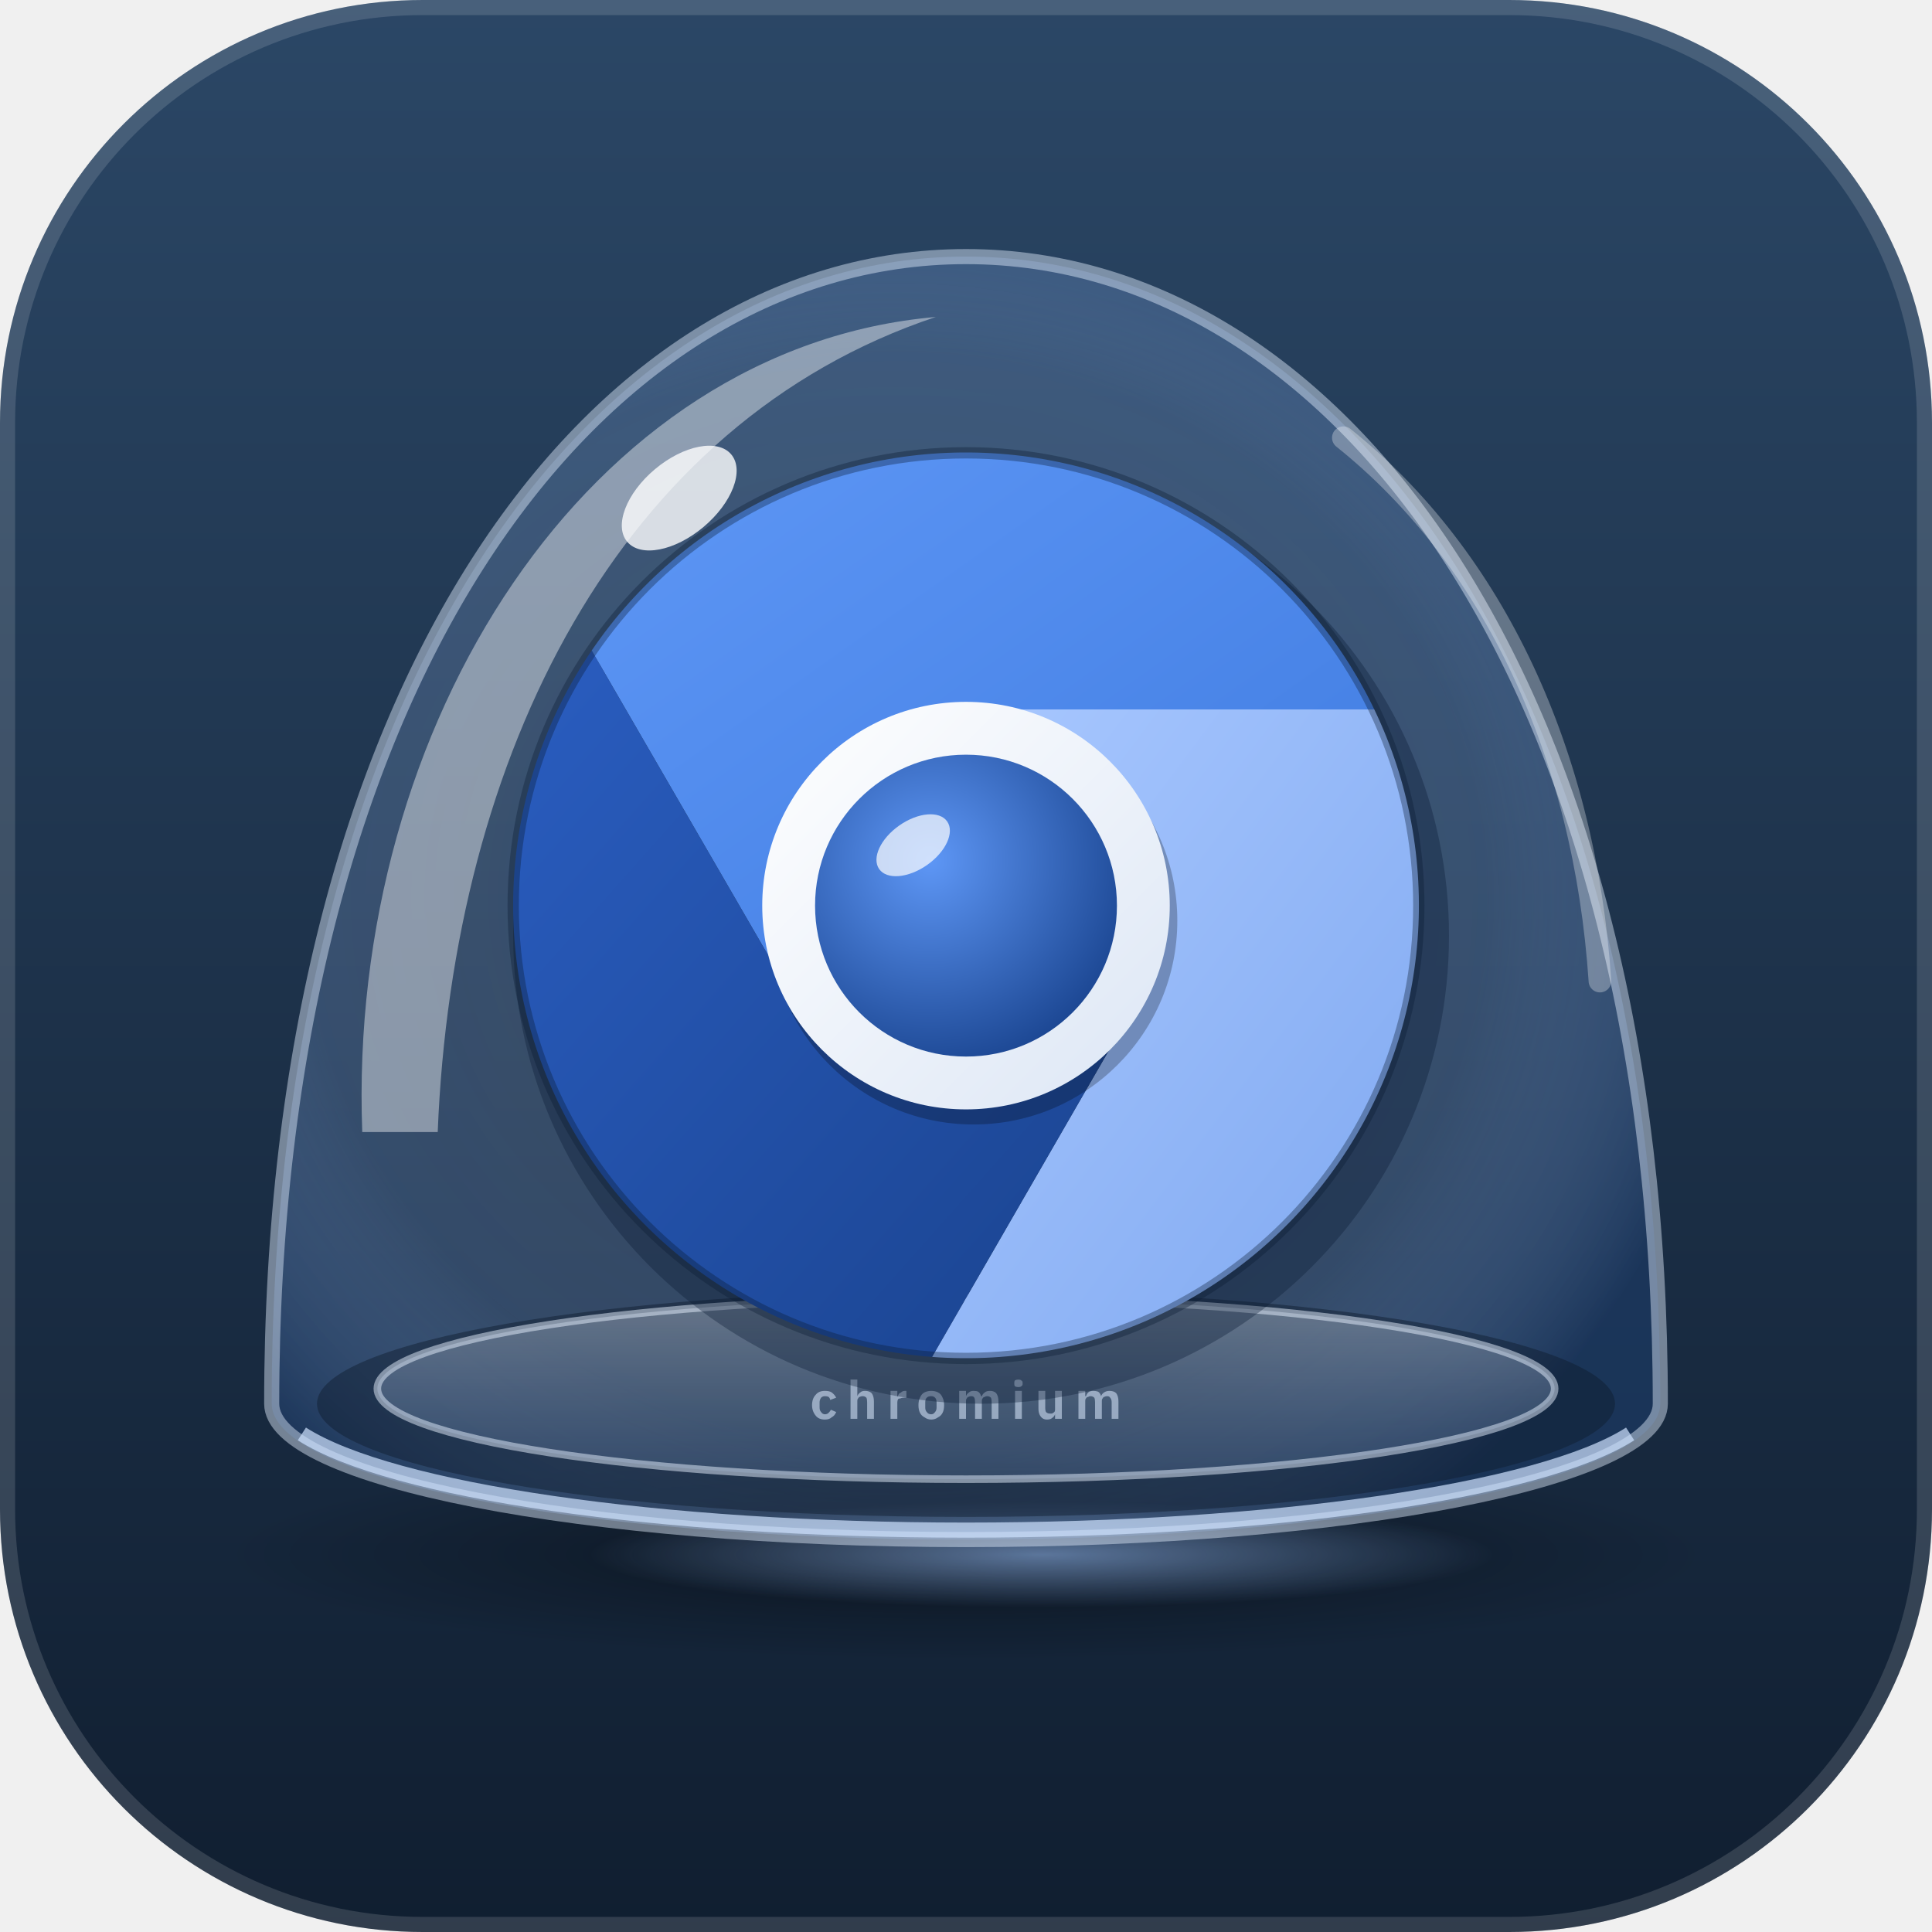
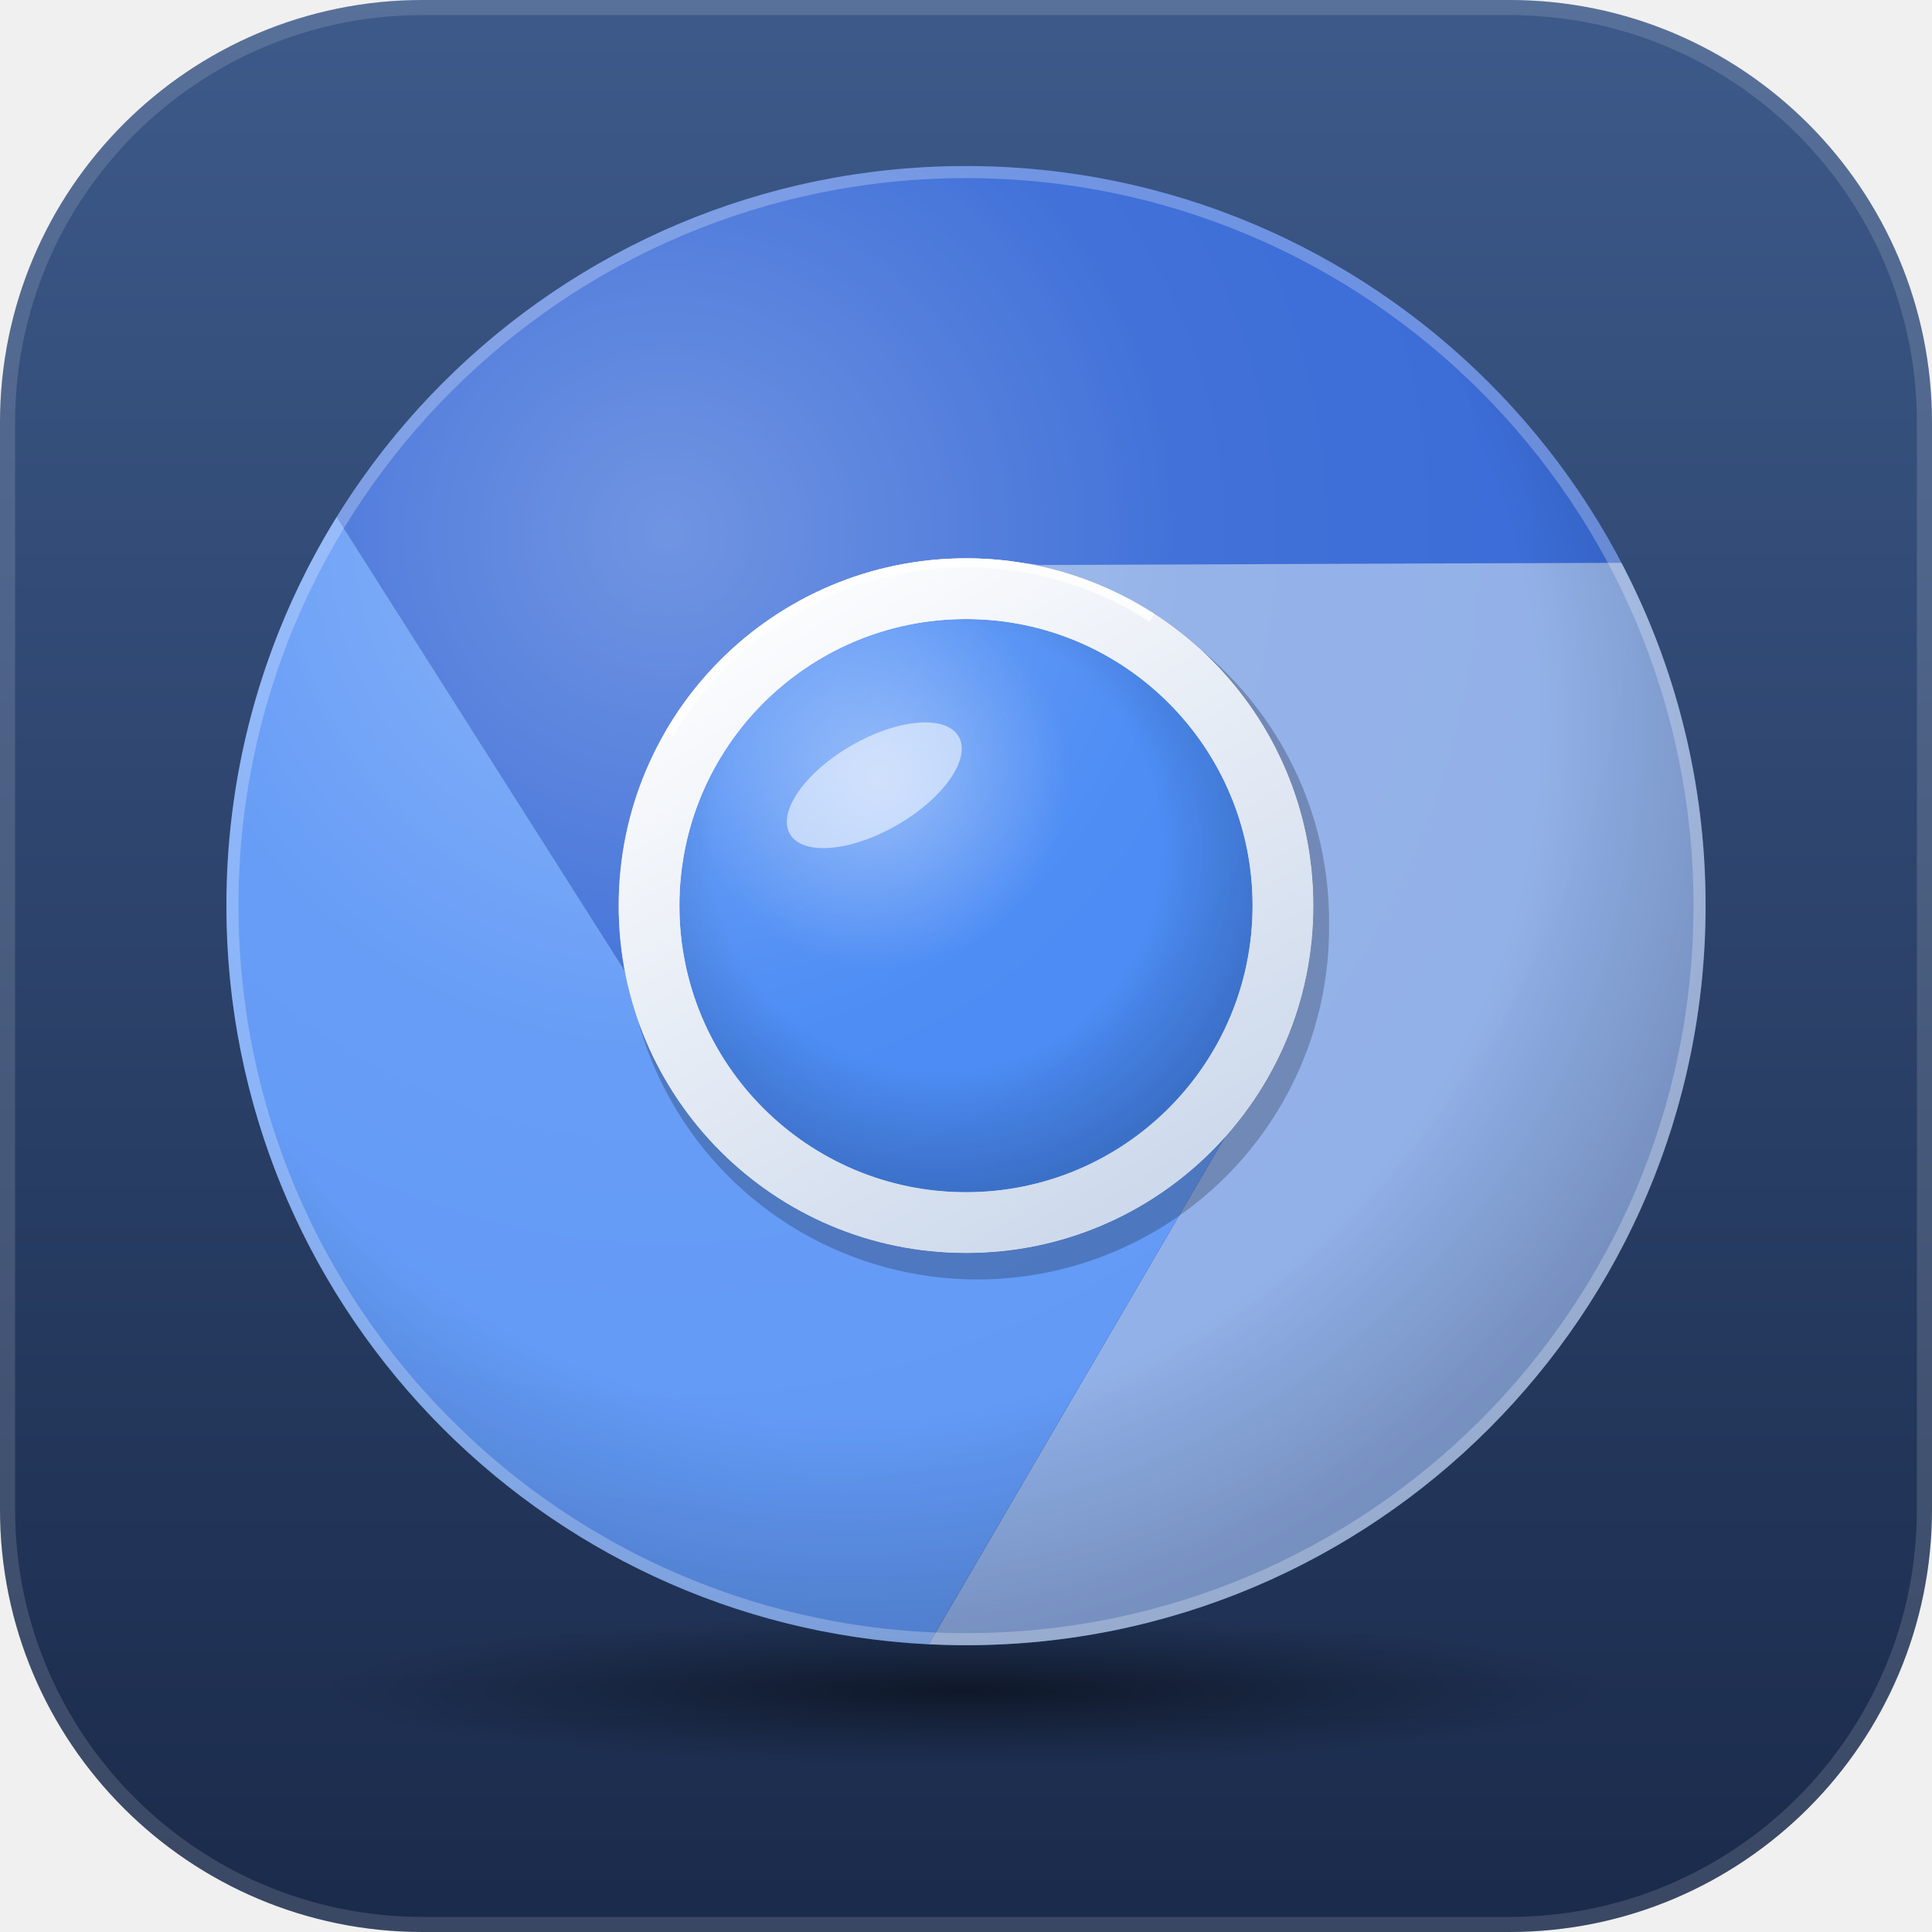
<svg xmlns="http://www.w3.org/2000/svg" viewBox="0 0 256 256">
  <defs>
    <linearGradient id="chromium-l1" x1="0" y1="0" x2="0" y2="1">
-       <stop offset="0" stop-color="#2B4766" />
-       <stop offset="1" stop-color="#101E30" />
+       <stop offset="0" stop-color="#3D5A8A" />
+       <stop offset="1" stop-color="#1A2A4A" />
    </linearGradient>
    <radialGradient id="chromium-r2" cx="0.5" cy="0.5" r="0.5">
      <stop offset="0" stop-color="#000" stop-opacity="0.5" />
      <stop offset="0.6" stop-color="#000" stop-opacity="0.18" />
      <stop offset="1" stop-color="#000" stop-opacity="0" />
    </radialGradient>
-     <radialGradient id="chromium-r3" cx="0.5" cy="0.5" r="0.5">
-       <stop offset="0" stop-color="#9CC4FF" stop-opacity="0.55" />
-       <stop offset="1" stop-color="#9CC4FF" stop-opacity="0" />
+     <radialGradient id="chromium-r3" cx="0.3" cy="0.25" r="0.7">
+       <stop offset="0" stop-color="#fff" stop-opacity="0.28" />
+       <stop offset="0.5" stop-color="#fff" stop-opacity="0.04" />
+       <stop offset="1" stop-color="#fff" stop-opacity="0" />
    </radialGradient>
-     <radialGradient id="chromium-r4" cx="0.45" cy="0.5" r="0.6">
-       <stop offset="0" stop-color="#DCEBFF" stop-opacity="0.12" />
-       <stop offset="0.7" stop-color="#8FB6F0" stop-opacity="0.22" />
-       <stop offset="1" stop-color="#1C3A66" stop-opacity="0.65" />
+     <radialGradient id="chromium-r4" cx="0.42" cy="0.38" r="0.62">
+       <stop offset="0.75" stop-color="#000" stop-opacity="0" />
+       <stop offset="1" stop-color="#0A0F1E" stop-opacity="0.2" />
    </radialGradient>
-     <linearGradient id="chromium-l5" x1="0" y1="0" x2="0" y2="1">
-       <stop offset="0" stop-color="#E8F2FF" stop-opacity="0.35" />
-       <stop offset="1" stop-color="#9CC4FF" stop-opacity="0.15" />
+     <linearGradient id="chromium-l5" x1="0.2" y1="0" x2="0.8" y2="1">
+       <stop offset="0" stop-color="#FFFFFF" />
+       <stop offset="1" stop-color="#C9D6EA" />
    </linearGradient>
-     <linearGradient id="chromium-l6" x1="0" y1="0" x2="1" y2="1">
-       <stop offset="0" stop-color="#5E97F6" />
-       <stop offset="1" stop-color="#3F7BE0" />
-     </linearGradient>
-     <linearGradient id="chromium-l7" x1="0" y1="0" x2="1" y2="1">
-       <stop offset="0" stop-color="#A9C8FF" />
-       <stop offset="1" stop-color="#7FA8F0" />
-     </linearGradient>
-     <linearGradient id="chromium-l8" x1="0" y1="0" x2="1" y2="1">
-       <stop offset="0" stop-color="#2A5DC0" />
-       <stop offset="1" stop-color="#1A438E" />
-     </linearGradient>
-     <linearGradient id="chromium-l9" x1="0" y1="0" x2="1" y2="1">
-       <stop offset="0" stop-color="#FFFFFF" />
-       <stop offset="1" stop-color="#DCE6F5" />
-     </linearGradient>
-     <radialGradient id="chromium-r10" cx="0.38" cy="0.35" r="0.7">
-       <stop offset="0" stop-color="#5E97F6" />
-       <stop offset="1" stop-color="#1C4793" />
+     <radialGradient id="chromium-r6" cx="0.45" cy="0.4" r="0.6">
+       <stop offset="0.65" stop-color="#000" stop-opacity="0" />
+       <stop offset="1" stop-color="#06102E" stop-opacity="0.22" />
+     </radialGradient>
+     <radialGradient id="chromium-r7" cx="0.35" cy="0.28" r="0.55">
+       <stop offset="0" stop-color="#fff" stop-opacity="0.35" />
+       <stop offset="0.6" stop-color="#fff" stop-opacity="0" />
    </radialGradient>
  </defs>
  <rect x="0" y="0" width="256" height="256" rx="56" fill="url(#chromium-l1)" />
-   <ellipse cx="128" cy="206" rx="100" ry="14" fill="url(#chromium-r2)" />
-   <ellipse cx="138" cy="206" rx="60" ry="7" fill="url(#chromium-r3)" />
-   <path d="M36 186C36 92 78 34 128 34S220 92 220 186A92 18 0 0 1 36 186Z" fill="url(#chromium-r4)" />
-   <ellipse cx="128" cy="186" rx="86" ry="15" fill="#0E1B2C" opacity="0.45" />
-   <ellipse cx="128" cy="184" rx="78" ry="12" fill="url(#chromium-l5)" />
-   <ellipse cx="128" cy="184" rx="78" ry="12" fill="none" stroke="#E8F2FF" stroke-opacity="0.5" />
-   <path d="m109.3 188.1q-.8 0-1.2-.5-.5-.6-.5-1.4 0-.9 .5-1.4 .4-.5 1.2-.5 .6 0 .9 .2 .4 .3 .6 .7l-.8 .3q0-.2-.2-.4-.2-.1-.5-.1-.3 0-.5 .2-.2 .3-.2 .6l0 .7q0 .4 .2 .6 .2 .3 .5 .3 .3 0 .5-.2 .2-.2 .3-.4l.7 .3q-.2 .5-.6 .7-.3 .3-.9 .3zm3.4-.1l0-5.2 .9 0 0 2.2 0 0q.1-.3 .4-.5 .2-.2 .6-.2 .6 0 .9 .3 .3 .4 .3 1.1l0 2.3-.9 0 0-2.2q0-.4-.1-.6-.2-.2-.5-.2-.2 0-.4 .1-.1 0-.2 .2-.1 .1-.1 .3l0 2.4zm6.2 0l-.9 0 0-3.7 .9 0 0 .8 0 0q.1-.2 .2-.4 .1-.1 .3-.2 .2-.2 .5-.2l.2 0 0 .9-.3 0q-.3 0-.5 .1-.2 0-.3 .1-.1 .2-.1 .4zm4.5 .1q-.5 0-.9-.3-.4-.2-.6-.6-.2-.4-.2-1 0-.6 .2-1 .2-.5 .6-.7 .4-.2 .9-.2 .5 0 .9 .2 .4 .2 .6 .7 .2 .4 .2 1 0 .6-.2 1-.2 .4-.6 .6-.4 .3-.9 .3zm0-.7q.3 0 .5-.3 .2-.2 .2-.6l0-.7q0-.4-.2-.6-.2-.2-.5-.2-.4 0-.6 .2-.2 .2-.2 .6l0 .7q0 .4 .2 .6 .2 .3 .6 .3zm4.6 .6l-.9 0 0-3.7 .9 0 0 .7 0 0q.1-.3 .4-.5 .2-.2 .6-.2 .4 0 .6 .1 .3 .2 .4 .6l.1 0q.1-.3 .4-.5 .2-.2 .7-.2 .5 0 .8 .3 .3 .4 .3 1.1l0 2.3-.9 0 0-2.2q0-.4-.1-.6-.2-.2-.5-.2-.2 0-.3 .1-.2 0-.3 .2-.1 .1-.1 .3l0 2.4-.9 0 0-2.2q0-.4-.1-.6-.1-.2-.4-.2-.2 0-.4 .1-.1 0-.2 .2-.1 .1-.1 .3zm6.9-4.2q-.2 0-.4-.1-.1-.1-.1-.3l0-.2q0-.2 .1-.3 .2-.1 .4-.1 .3 0 .4 .1 .2 .1 .2 .3l0 .2q0 .2-.2 .3-.1 .1-.4 .1zm-.4 4.2l0-3.7 .9 0 0 3.7zm5.3 0l0-.6 0 0q-.1 .3-.4 .5-.2 .2-.7 .2-.5 0-.8-.4-.3-.4-.3-1l0-2.4 .9 0 0 2.3q0 .3 .1 .5 .2 .2 .5 .2 .2 0 .3 0 .2-.1 .3-.2 .1-.1 .1-.3l0-2.5 .9 0 0 3.7zm4 0l-.9 0 0-3.7 .9 0 0 .7 .1 0q.1-.3 .3-.5 .2-.2 .7-.2 .3 0 .6 .1 .3 .2 .4 .6l0 0q.1-.3 .4-.5 .3-.2 .7-.2 .6 0 .9 .3 .3 .4 .3 1.1l0 2.3-.9 0 0-2.2q0-.4-.2-.6-.1-.2-.4-.2-.2 0-.4 .1-.1 0-.2 .2-.1 .1-.1 .3l0 2.4-.9 0 0-2.2q0-.4-.1-.6-.2-.2-.5-.2-.2 0-.3 .1-.2 0-.3 .2-.1 .1-.1 .3z" fill="#DCEBFF" opacity="0.55" />
-   <circle cx="130" cy="124" r="62" fill="#0A1A33" opacity="0.35" />
-   <path d="M105.5 133.0L78.4 86.2A60 60 0 0 1 182.1 94.0L128.0 94.0L128 120Z" fill="url(#chromium-l6)" />
-   <path d="M128.0 94.0L182.1 94.0A60 60 0 0 1 123.5 179.8L150.5 133.0L128 120Z" fill="url(#chromium-l7)" />
-   <path d="M150.5 133.0L123.5 179.8A60 60 0 0 1 78.4 86.2L105.5 133.0L128 120Z" fill="url(#chromium-l8)" />
-   <circle cx="128" cy="120" r="60" fill="none" stroke="#0A1A33" stroke-opacity="0.35" stroke-width="1.5" />
-   <circle cx="129" cy="122" r="27" fill="#000" opacity="0.25" />
-   <circle cx="128" cy="120" r="27" fill="url(#chromium-l9)" />
-   <circle cx="128" cy="120" r="20" fill="url(#chromium-r10)" />
-   <ellipse cx="121" cy="112" rx="5.5" ry="3.2" fill="#fff" opacity="0.7" transform="rotate(-35 121 112)" />
-   <path d="M36 186C36 92 78 34 128 34S220 92 220 186A92 18 0 0 1 36 186Z" fill="none" stroke="#E4F0FF" stroke-opacity="0.45" stroke-width="2" />
-   <path d="M48 150C46 96 78 46 124 42C82 56 60 100 58 150Z" fill="#fff" opacity="0.42" />
-   <path d="M178 58C198 74 210 100 212 130" fill="none" stroke="#fff" stroke-opacity="0.3" stroke-width="3" stroke-linecap="round" />
-   <path d="M40 190A92 18 0 0 0 216 190" fill="none" stroke="#CFE3FF" stroke-opacity="0.7" stroke-width="2" />
-   <ellipse cx="90" cy="66" rx="9" ry="5" fill="#fff" opacity="0.8" transform="rotate(-40 90 66)" />
+   <ellipse cx="128" cy="224" rx="86" ry="10" fill="url(#chromium-r2)" />
+   <g transform="translate(30 22) scale(0.38281)">
+     <path d="m 482.854,137.3 c -358.564,286.461 -179.282,143.231 0,0 z m 0,0 -207.256,0.081 c 57.071,9.36 100.62,58.9 100.621,118.62 -0.042,29.37 -10.834,57.709 -30.339,79.667 L 243.093,511.677 c 4.276,0.212 8.578,0.323 12.907,0.323 141.385,5e-4 256,-114.615 256,-256 1.6e-4,-42.843 -10.541,-83.218 -29.146,-118.7 z" fill="#91b0e8" />
+     <path d="M 256,0 C 163.962,-3.2767811e-4 83.281,48.579 38.165,121.486 L 138.064,278.813 C 138.527,286.301 135.787,256.538 135.781,256 135.782,189.605 189.605,135.782 256,135.781 c 6.233,0.05 19.107,1.307 25.257,2.321 l 201.597,-0.803 C 440.062,55.688 354.542,-3.5270922e-4 256,0 Z M 38.134,121.536 c -62.083,296.971 -31.042,148.485 0,0 z" fill="#396bd7" />
+     <path d="M 38.165,121.486 C 13.975,160.576 -1.8204245e-4,206.653 0,256 -4.8582912e-4,393.056 107.705,504.954 243.093,511.677 L 345.879,335.667 C 323.096,361.414 290.38,376.175 256,376.219 198.438,376.171 148.987,335.329 138.064,278.813 Z" fill="#6199f6" />
+     <circle cx="256" cy="256" r="120.22" fill="#ffffff" />
+     <circle cx="256" cy="256" r="99.2" fill="#4688f4" />
+     <circle cx="256" cy="256" r="256" fill="url(#chromium-r3)" />
+     <circle cx="256" cy="256" r="256" fill="url(#chromium-r4)" />
+     <circle cx="256" cy="256" r="253.91" fill="none" stroke="#fff" stroke-opacity="0.25" stroke-width="4.18" />
+     <path d="M138.15 262.53a121.77 121.77 0 1 0 243.53 0a121.77 121.77 0 1 0 -243.53 0zM135.80 256.00a120.20 120.20 0 1 0 240.40 0a120.20 120.20 0 1 0 -240.40 0z" fill="#0A0F1E" opacity="0.25" fill-rule="evenodd" />
+     <path d="M135.80 256.00a120.20 120.20 0 1 0 240.40 0a120.20 120.20 0 1 0 -240.40 0zM156.80 256.00a99.20 99.20 0 1 0 198.40 0a99.20 99.20 0 1 0 -198.40 0z" fill="url(#chromium-l5)" fill-rule="evenodd" />
+     <circle cx="256" cy="256" r="118.63" fill="none" stroke="#fff" stroke-opacity="0.8" stroke-width="3.13" stroke-dasharray="192.32 1081.80" transform="rotate(-150 256 256)" />
+     <circle cx="256" cy="256" r="99.2" fill="url(#chromium-r6)" />
+     <circle cx="256" cy="256" r="99.2" fill="url(#chromium-r7)" />
+     <ellipse cx="224.26" cy="214.34" rx="33.73" ry="15.87" fill="#fff" opacity="0.55" transform="rotate(-30 224.26 214.34)" />
+   </g>
  <rect x="1" y="1" width="254" height="254" rx="55" fill="none" stroke="#fff" stroke-opacity="0.14" stroke-width="2" />
</svg>
